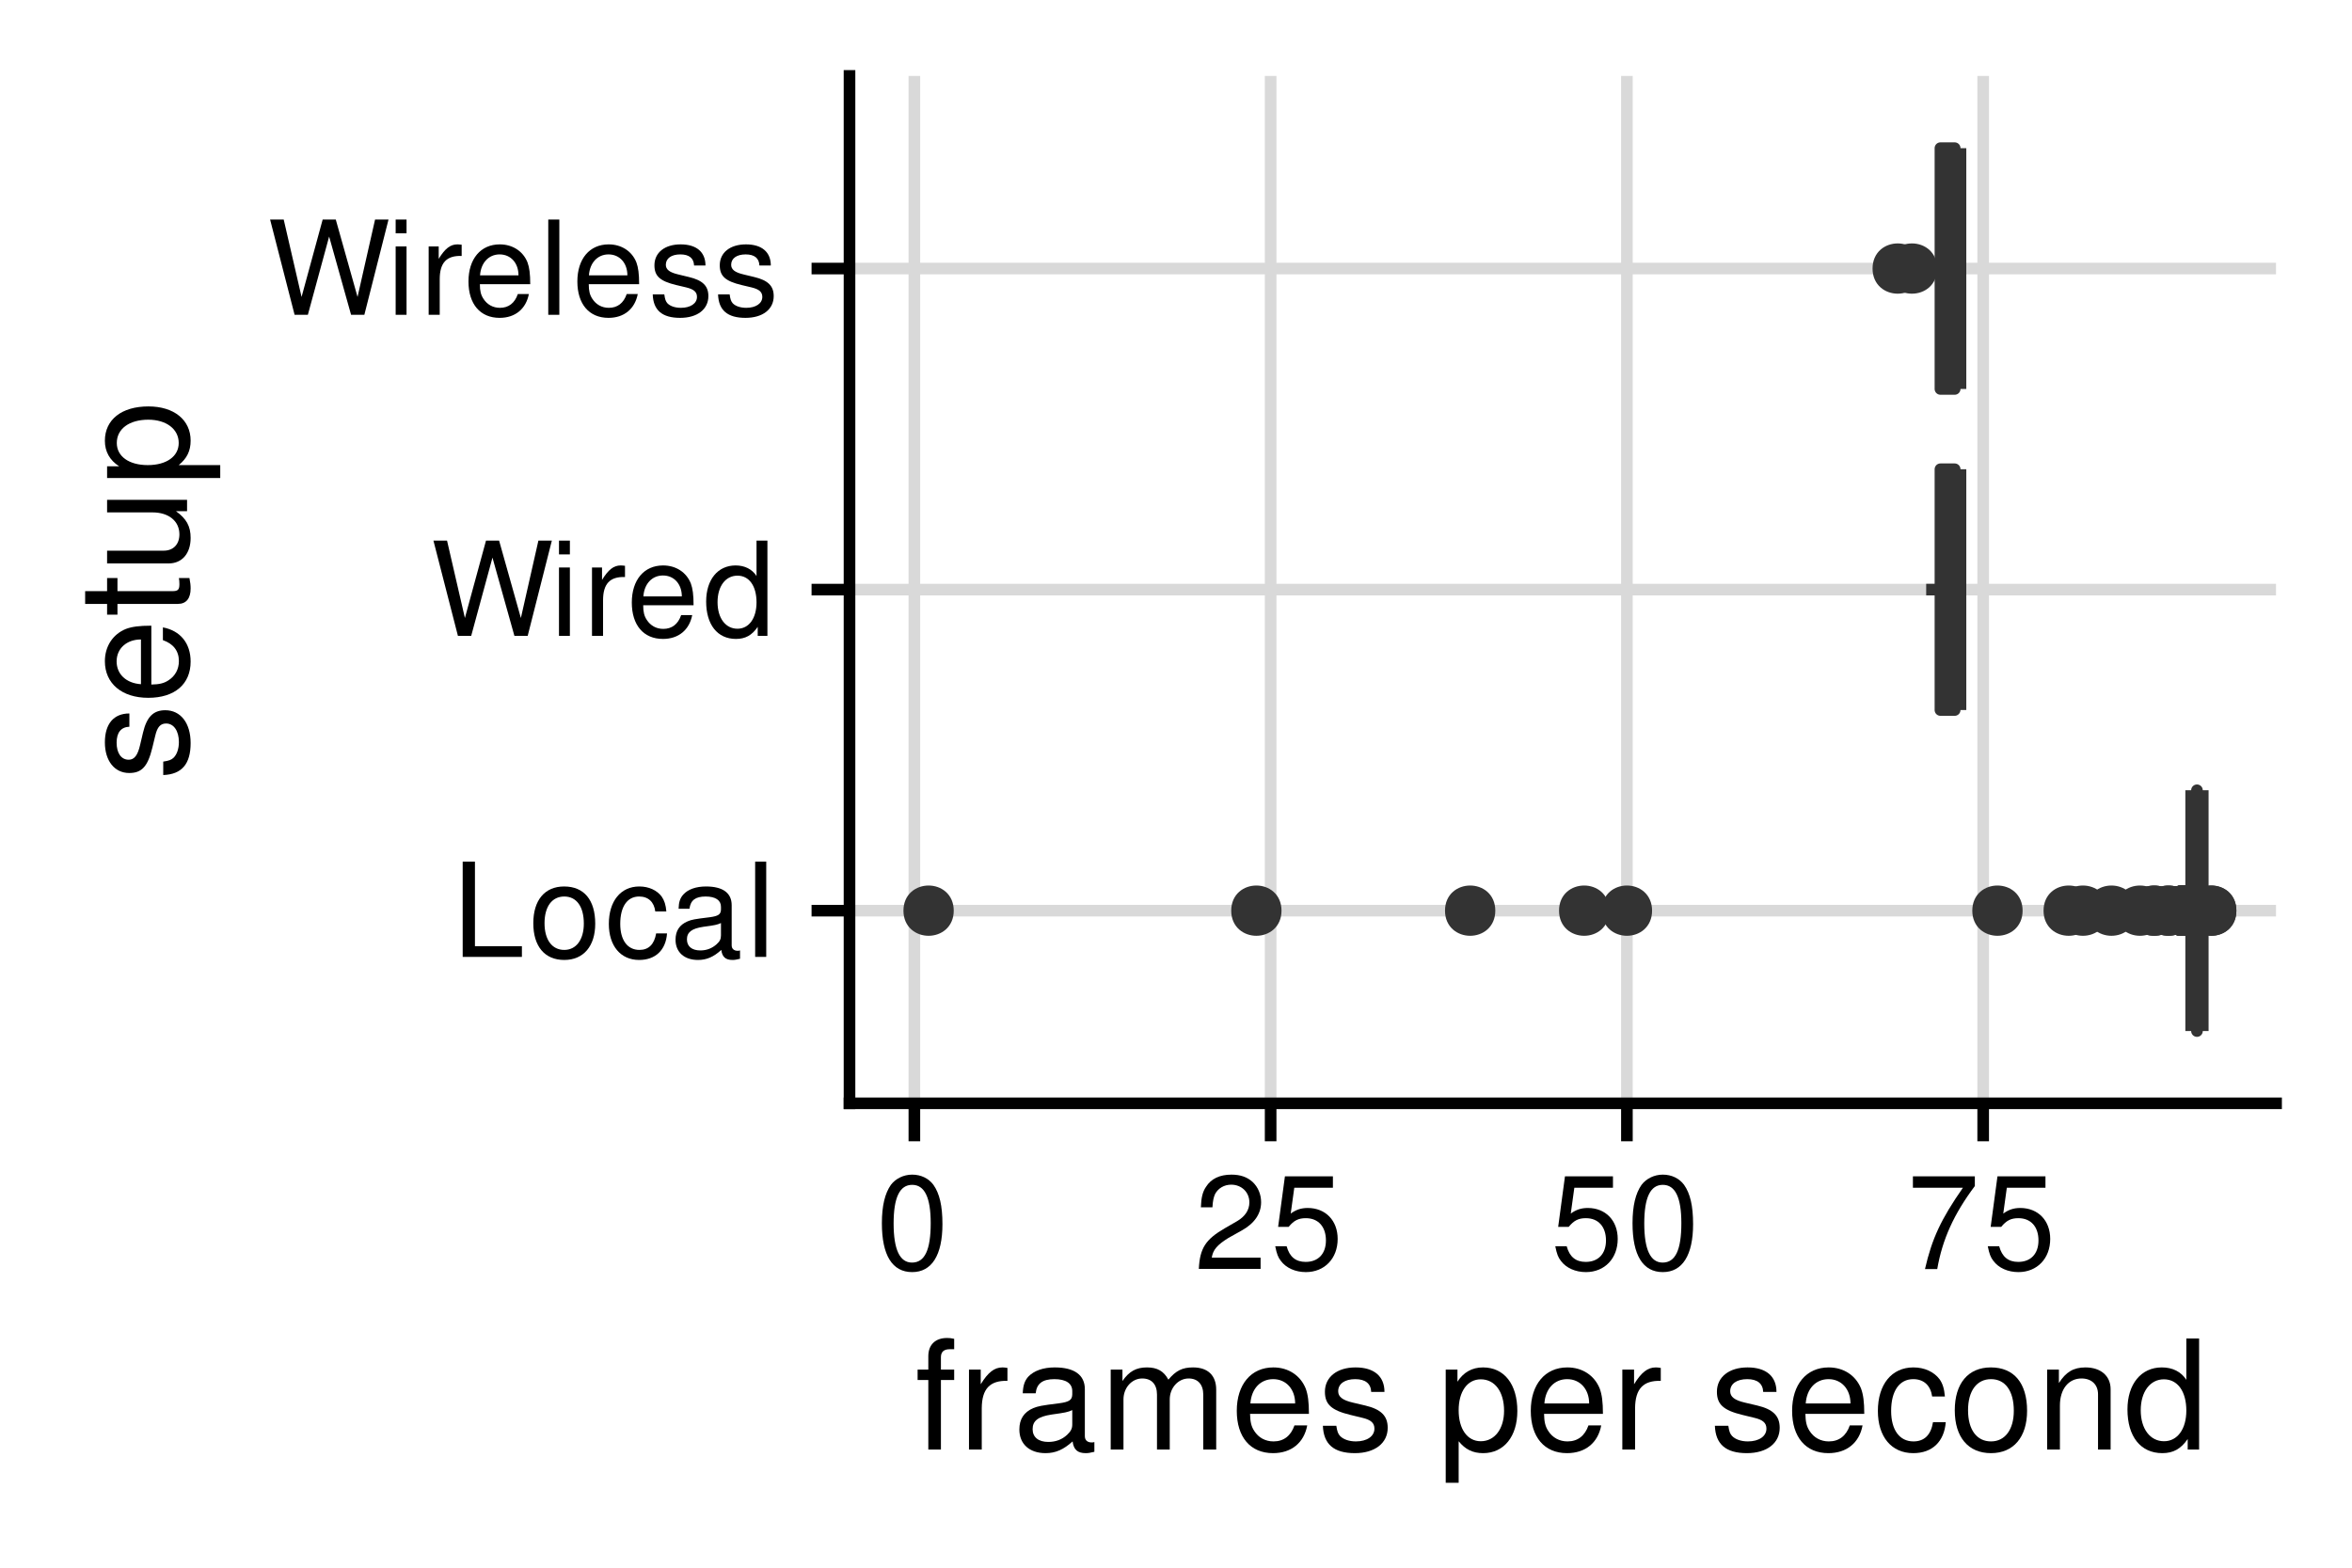
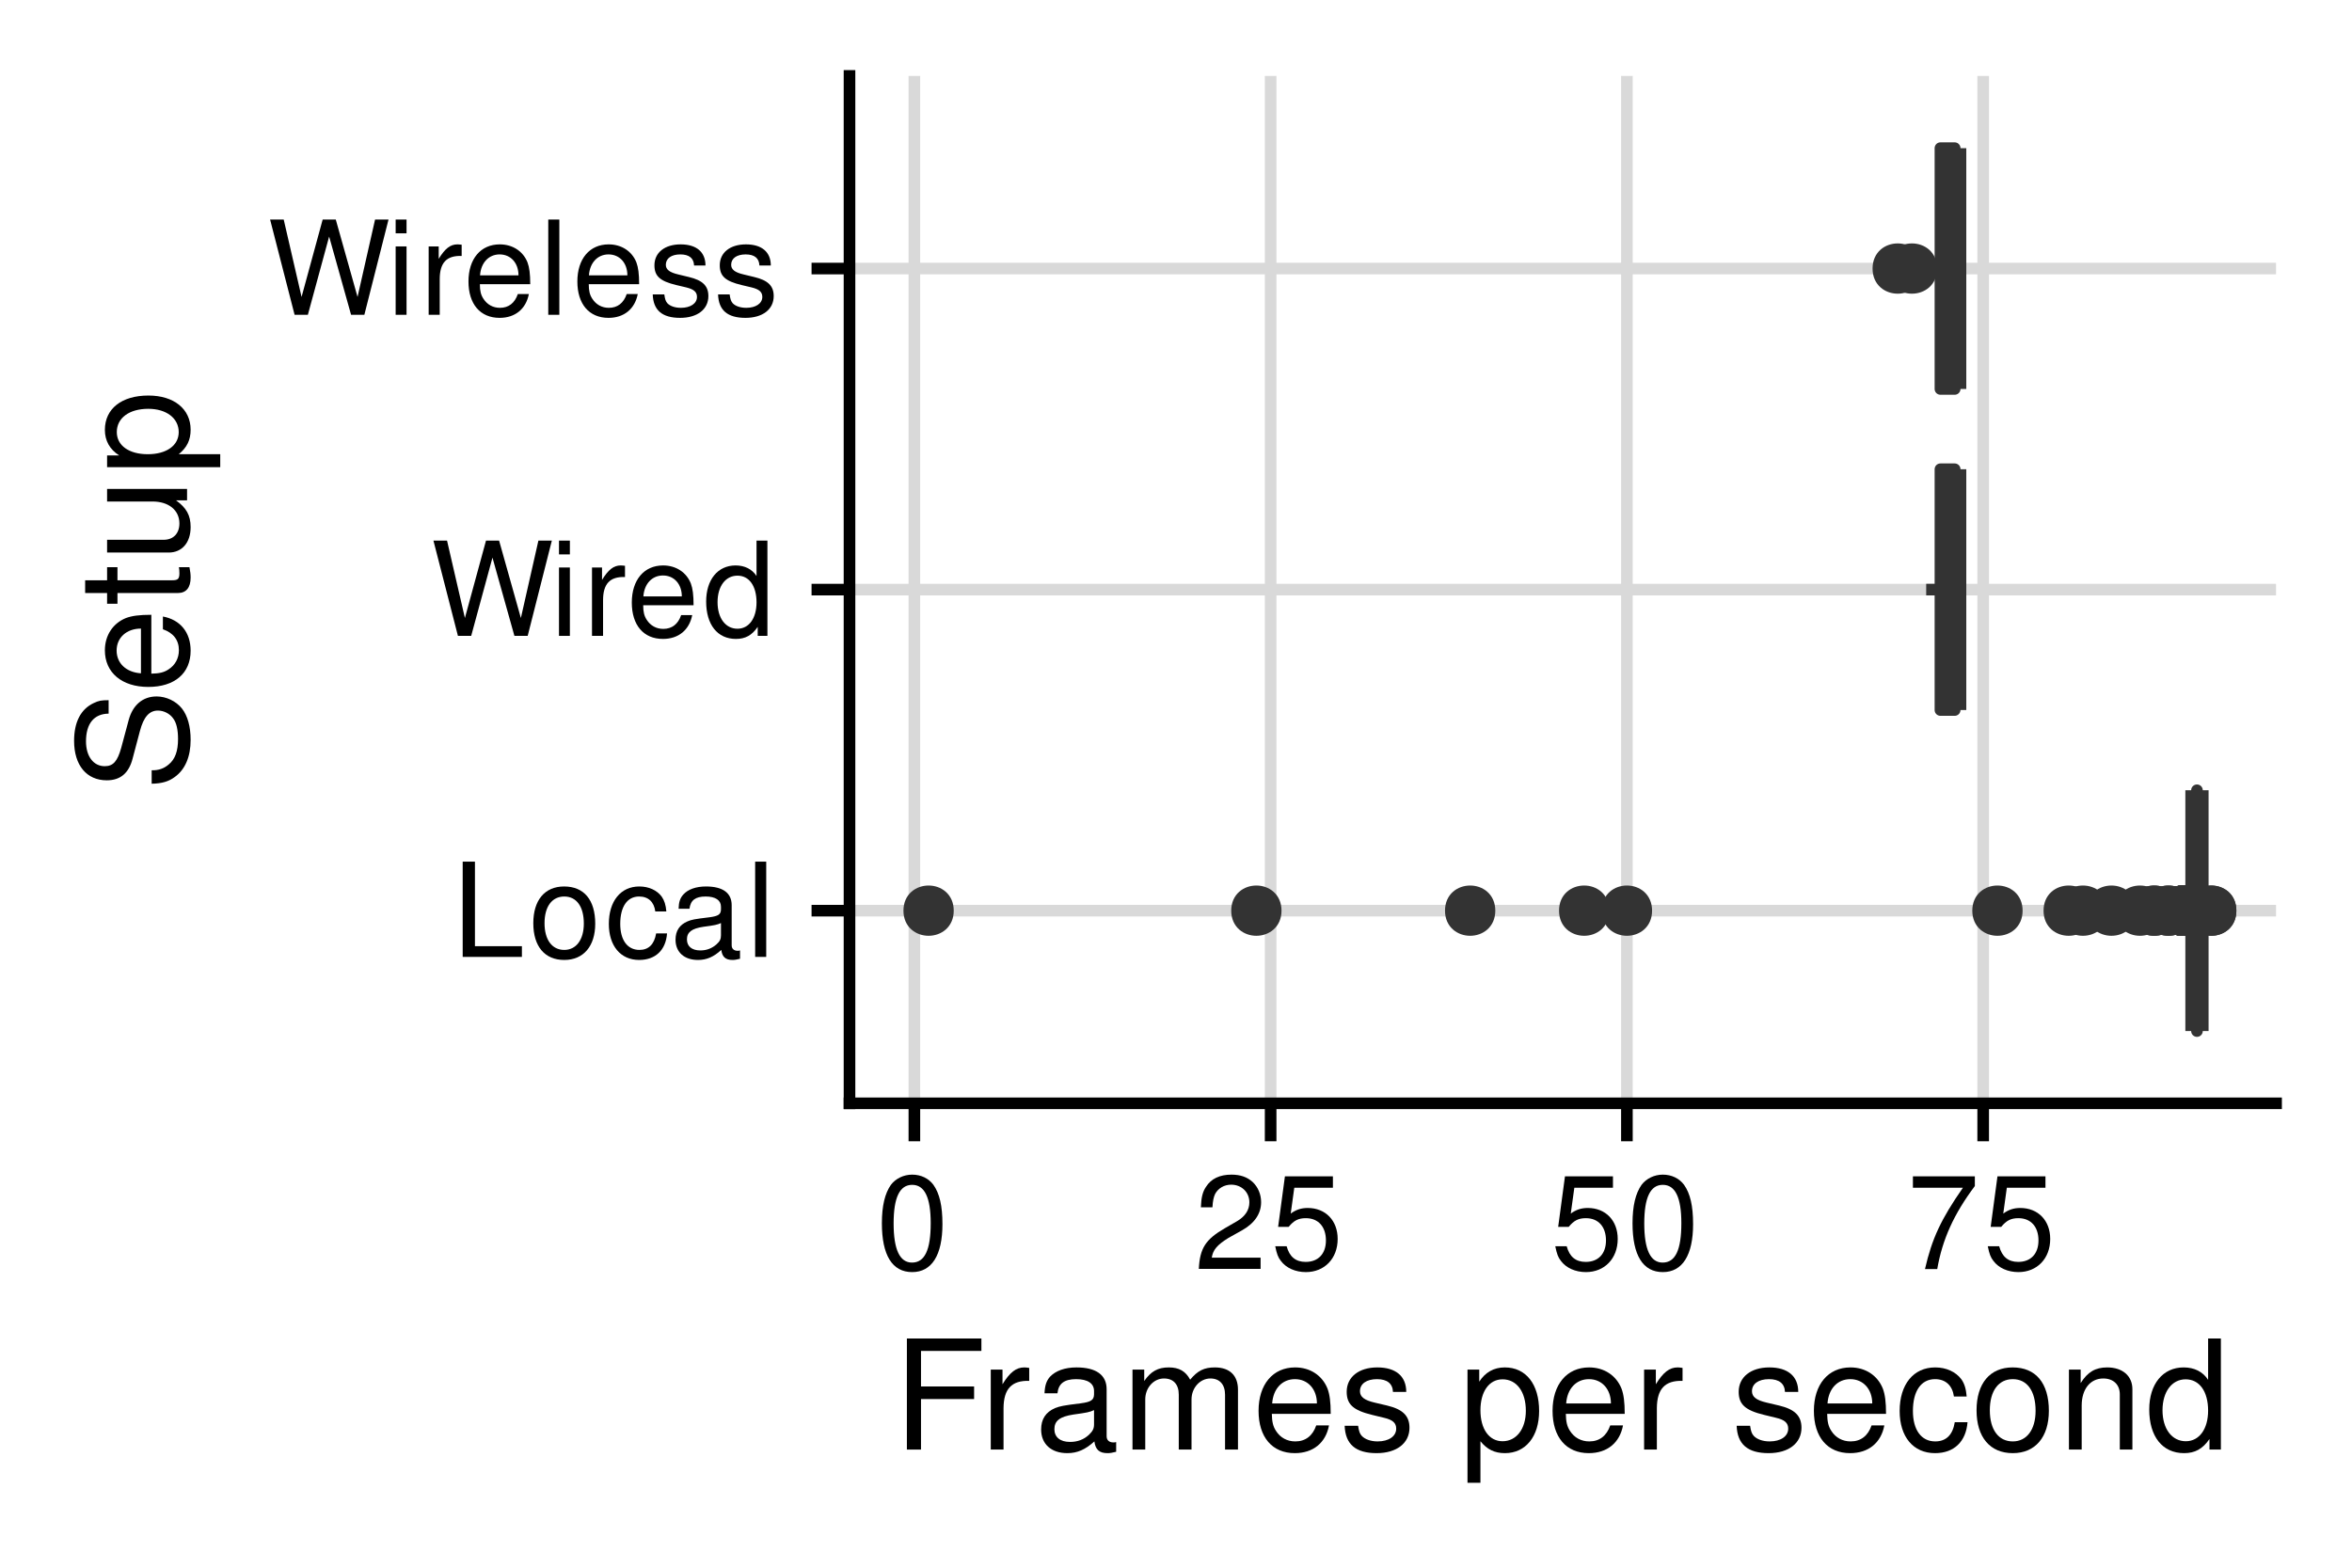
<svg xmlns="http://www.w3.org/2000/svg" xmlns:xlink="http://www.w3.org/1999/xlink" width="216pt" height="144pt" viewBox="0 0 216 144" version="1.1">
  <defs>
    <g>
      <symbol overflow="visible" id="glyph0-0">
        <path style="stroke:none;" d="" />
      </symbol>
      <symbol overflow="visible" id="glyph0-1">
        <path style="stroke:none;" d="M 2.078 -8.75 L 0.953 -8.75 L 0.953 0 L 6.391 0 L 6.391 -0.984 L 2.078 -0.984 Z M 2.078 -8.75 " />
      </symbol>
      <symbol overflow="visible" id="glyph0-2">
        <path style="stroke:none;" d="M 3.266 -6.469 C 1.484 -6.469 0.438 -5.203 0.438 -3.094 C 0.438 -0.969 1.484 0.281 3.281 0.281 C 5.047 0.281 6.125 -0.984 6.125 -3.047 C 6.125 -5.234 5.094 -6.469 3.266 -6.469 Z M 3.281 -5.547 C 4.406 -5.547 5.078 -4.625 5.078 -3.062 C 5.078 -1.578 4.375 -0.641 3.281 -0.641 C 2.156 -0.641 1.469 -1.578 1.469 -3.094 C 1.469 -4.625 2.156 -5.547 3.281 -5.547 Z M 3.281 -5.547 " />
      </symbol>
      <symbol overflow="visible" id="glyph0-3">
        <path style="stroke:none;" d="M 5.656 -4.172 C 5.609 -4.781 5.469 -5.188 5.234 -5.531 C 4.797 -6.125 4.047 -6.469 3.172 -6.469 C 1.469 -6.469 0.375 -5.125 0.375 -3.031 C 0.375 -1.016 1.453 0.281 3.156 0.281 C 4.656 0.281 5.609 -0.625 5.719 -2.156 L 4.719 -2.156 C 4.547 -1.156 4.031 -0.641 3.188 -0.641 C 2.078 -0.641 1.422 -1.547 1.422 -3.031 C 1.422 -4.609 2.062 -5.547 3.156 -5.547 C 4 -5.547 4.531 -5.047 4.641 -4.172 Z M 5.656 -4.172 " />
      </symbol>
      <symbol overflow="visible" id="glyph0-4">
        <path style="stroke:none;" d="M 6.422 -0.594 C 6.312 -0.562 6.266 -0.562 6.203 -0.562 C 5.859 -0.562 5.656 -0.75 5.656 -1.062 L 5.656 -4.75 C 5.656 -5.875 4.844 -6.469 3.297 -6.469 C 2.375 -6.469 1.641 -6.203 1.219 -5.734 C 0.922 -5.406 0.797 -5.047 0.781 -4.422 L 1.781 -4.422 C 1.875 -5.203 2.328 -5.547 3.266 -5.547 C 4.172 -5.547 4.672 -5.203 4.672 -4.609 L 4.672 -4.344 C 4.656 -3.906 4.438 -3.75 3.625 -3.641 C 2.203 -3.469 1.984 -3.422 1.609 -3.266 C 0.875 -2.953 0.5 -2.406 0.5 -1.578 C 0.5 -0.438 1.297 0.281 2.562 0.281 C 3.359 0.281 4 0 4.703 -0.641 C 4.781 0 5.094 0.281 5.734 0.281 C 5.953 0.281 6.078 0.25 6.422 0.172 Z M 4.672 -1.984 C 4.672 -1.641 4.578 -1.438 4.266 -1.156 C 3.859 -0.797 3.375 -0.594 2.781 -0.594 C 2 -0.594 1.547 -0.969 1.547 -1.609 C 1.547 -2.266 1.984 -2.609 3.062 -2.766 C 4.125 -2.906 4.328 -2.953 4.672 -3.109 Z M 4.672 -1.984 " />
      </symbol>
      <symbol overflow="visible" id="glyph0-5">
        <path style="stroke:none;" d="M 1.828 -8.75 L 0.812 -8.75 L 0.812 0 L 1.828 0 Z M 1.828 -8.75 " />
      </symbol>
      <symbol overflow="visible" id="glyph0-6">
        <path style="stroke:none;" d="M 8.922 0 L 11.141 -8.75 L 9.906 -8.75 L 8.297 -1.641 L 6.297 -8.75 L 5.094 -8.75 L 3.156 -1.641 L 1.516 -8.75 L 0.266 -8.75 L 2.516 0 L 3.734 0 L 5.688 -7.188 L 7.703 0 Z M 8.922 0 " />
      </symbol>
      <symbol overflow="visible" id="glyph0-7">
        <path style="stroke:none;" d="M 1.797 -6.281 L 0.797 -6.281 L 0.797 0 L 1.797 0 Z M 1.797 -8.75 L 0.797 -8.75 L 0.797 -7.484 L 1.797 -7.484 Z M 1.797 -8.75 " />
      </symbol>
      <symbol overflow="visible" id="glyph0-8">
        <path style="stroke:none;" d="M 0.828 -6.281 L 0.828 0 L 1.844 0 L 1.844 -3.266 C 1.844 -4.781 2.469 -5.453 3.859 -5.406 L 3.859 -6.438 C 3.688 -6.453 3.594 -6.469 3.469 -6.469 C 2.812 -6.469 2.328 -6.078 1.75 -5.141 L 1.75 -6.281 Z M 0.828 -6.281 " />
      </symbol>
      <symbol overflow="visible" id="glyph0-9">
        <path style="stroke:none;" d="M 6.156 -2.812 C 6.156 -3.766 6.078 -4.344 5.906 -4.812 C 5.5 -5.844 4.531 -6.469 3.359 -6.469 C 1.609 -6.469 0.484 -5.141 0.484 -3.062 C 0.484 -0.984 1.562 0.281 3.344 0.281 C 4.781 0.281 5.766 -0.547 6.031 -1.906 L 5.016 -1.906 C 4.734 -1.078 4.172 -0.641 3.375 -0.641 C 2.734 -0.641 2.203 -0.938 1.859 -1.469 C 1.625 -1.828 1.531 -2.188 1.531 -2.812 Z M 1.547 -3.625 C 1.625 -4.781 2.344 -5.547 3.344 -5.547 C 4.375 -5.547 5.078 -4.75 5.078 -3.625 Z M 1.547 -3.625 " />
      </symbol>
      <symbol overflow="visible" id="glyph0-10">
        <path style="stroke:none;" d="M 5.938 -8.75 L 4.938 -8.75 L 4.938 -5.5 C 4.531 -6.125 3.859 -6.469 3.016 -6.469 C 1.375 -6.469 0.312 -5.156 0.312 -3.156 C 0.312 -1.031 1.344 0.281 3.047 0.281 C 3.906 0.281 4.516 -0.047 5.047 -0.828 L 5.047 0 L 5.938 0 Z M 3.188 -5.531 C 4.266 -5.531 4.938 -4.578 4.938 -3.078 C 4.938 -1.625 4.25 -0.656 3.188 -0.656 C 2.094 -0.656 1.359 -1.625 1.359 -3.094 C 1.359 -4.562 2.094 -5.531 3.188 -5.531 Z M 3.188 -5.531 " />
      </symbol>
      <symbol overflow="visible" id="glyph0-11">
        <path style="stroke:none;" d="M 5.25 -4.531 C 5.25 -5.766 4.422 -6.469 2.969 -6.469 C 1.516 -6.469 0.562 -5.719 0.562 -4.547 C 0.562 -3.562 1.062 -3.094 2.562 -2.734 L 3.484 -2.516 C 4.188 -2.344 4.469 -2.094 4.469 -1.641 C 4.469 -1.047 3.875 -0.641 3 -0.641 C 2.453 -0.641 2 -0.797 1.75 -1.062 C 1.594 -1.25 1.531 -1.422 1.469 -1.875 L 0.406 -1.875 C 0.453 -0.422 1.266 0.281 2.922 0.281 C 4.5 0.281 5.516 -0.5 5.516 -1.719 C 5.516 -2.656 4.984 -3.172 3.734 -3.469 L 2.766 -3.703 C 1.953 -3.891 1.609 -4.156 1.609 -4.594 C 1.609 -5.188 2.125 -5.547 2.938 -5.547 C 3.75 -5.547 4.172 -5.203 4.203 -4.531 Z M 5.25 -4.531 " />
      </symbol>
      <symbol overflow="visible" id="glyph0-12">
        <path style="stroke:none;" d="M 3.297 -8.672 C 2.516 -8.672 1.781 -8.312 1.344 -7.734 C 0.797 -6.953 0.516 -5.812 0.516 -4.203 C 0.516 -1.266 1.469 0.281 3.297 0.281 C 5.094 0.281 6.078 -1.266 6.078 -4.125 C 6.078 -5.812 5.812 -6.938 5.25 -7.734 C 4.812 -8.328 4.109 -8.672 3.297 -8.672 Z M 3.297 -7.734 C 4.438 -7.734 5 -6.578 5 -4.219 C 5 -1.75 4.453 -0.594 3.281 -0.594 C 2.156 -0.594 1.594 -1.797 1.594 -4.188 C 1.594 -6.578 2.156 -7.734 3.297 -7.734 Z M 3.297 -7.734 " />
      </symbol>
      <symbol overflow="visible" id="glyph0-13">
        <path style="stroke:none;" d="M 6.078 -1.047 L 1.594 -1.047 C 1.703 -1.766 2.094 -2.219 3.125 -2.859 L 4.328 -3.531 C 5.516 -4.188 6.125 -5.078 6.125 -6.141 C 6.125 -6.859 5.844 -7.531 5.344 -8 C 4.844 -8.453 4.219 -8.672 3.406 -8.672 C 2.328 -8.672 1.531 -8.297 1.062 -7.547 C 0.75 -7.094 0.625 -6.547 0.594 -5.672 L 1.656 -5.672 C 1.688 -6.266 1.766 -6.609 1.906 -6.906 C 2.188 -7.422 2.734 -7.75 3.375 -7.75 C 4.328 -7.75 5.047 -7.062 5.047 -6.125 C 5.047 -5.422 4.656 -4.828 3.906 -4.391 L 2.797 -3.75 C 1.016 -2.719 0.5 -1.906 0.406 -0.016 L 6.078 -0.016 Z M 6.078 -1.047 " />
      </symbol>
      <symbol overflow="visible" id="glyph0-14">
        <path style="stroke:none;" d="M 5.719 -8.516 L 1.312 -8.516 L 0.688 -3.875 L 1.656 -3.875 C 2.141 -4.469 2.562 -4.672 3.234 -4.672 C 4.375 -4.672 5.078 -3.891 5.078 -2.625 C 5.078 -1.406 4.375 -0.656 3.219 -0.656 C 2.297 -0.656 1.734 -1.125 1.469 -2.094 L 0.422 -2.094 C 0.562 -1.391 0.688 -1.062 0.938 -0.75 C 1.422 -0.094 2.281 0.281 3.234 0.281 C 4.953 0.281 6.156 -0.969 6.156 -2.766 C 6.156 -4.453 5.047 -5.609 3.406 -5.609 C 2.812 -5.609 2.328 -5.453 1.844 -5.094 L 2.172 -7.469 L 5.719 -7.469 Z M 5.719 -8.516 " />
      </symbol>
      <symbol overflow="visible" id="glyph0-15">
        <path style="stroke:none;" d="M 6.234 -8.516 L 0.547 -8.516 L 0.547 -7.469 L 5.141 -7.469 C 3.125 -4.578 2.297 -2.797 1.656 0 L 2.781 0 C 3.25 -2.719 4.312 -5.062 6.234 -7.625 Z M 6.234 -8.516 " />
      </symbol>
      <symbol overflow="visible" id="glyph1-0">
        <path style="stroke:none;" d="" />
      </symbol>
      <symbol overflow="visible" id="glyph1-1">
-         <path style="stroke:none;" d="M 3.609 -7.344 L 2.391 -7.344 L 2.391 -8.484 C 2.391 -8.969 2.656 -9.219 3.203 -9.219 C 3.297 -9.219 3.344 -9.219 3.609 -9.219 L 3.609 -10.172 C 3.344 -10.234 3.188 -10.25 2.953 -10.25 C 1.875 -10.25 1.234 -9.625 1.234 -8.578 L 1.234 -7.344 L 0.25 -7.344 L 0.25 -6.391 L 1.234 -6.391 L 1.234 0 L 2.391 0 L 2.391 -6.391 L 3.609 -6.391 Z M 3.609 -7.344 " />
+         <path style="stroke:none;" d="M 2.562 -4.641 L 7.438 -4.641 L 7.438 -5.797 L 2.562 -5.797 L 2.562 -9.062 L 8.109 -9.062 L 8.109 -10.203 L 1.266 -10.203 L 1.266 0 L 2.562 0 Z M 2.562 -4.641 " />
      </symbol>
      <symbol overflow="visible" id="glyph1-2">
        <path style="stroke:none;" d="M 0.969 -7.344 L 0.969 0 L 2.141 0 L 2.141 -3.812 C 2.156 -5.578 2.891 -6.359 4.5 -6.312 L 4.5 -7.5 C 4.297 -7.531 4.188 -7.547 4.047 -7.547 C 3.297 -7.547 2.719 -7.094 2.047 -6 L 2.047 -7.344 Z M 0.969 -7.344 " />
      </symbol>
      <symbol overflow="visible" id="glyph1-3">
        <path style="stroke:none;" d="M 7.484 -0.688 C 7.359 -0.656 7.312 -0.656 7.234 -0.656 C 6.828 -0.656 6.609 -0.875 6.609 -1.234 L 6.609 -5.547 C 6.609 -6.844 5.656 -7.547 3.844 -7.547 C 2.766 -7.547 1.922 -7.234 1.406 -6.688 C 1.078 -6.312 0.938 -5.891 0.906 -5.172 L 2.094 -5.172 C 2.188 -6.062 2.719 -6.469 3.812 -6.469 C 4.875 -6.469 5.453 -6.078 5.453 -5.375 L 5.453 -5.062 C 5.438 -4.562 5.188 -4.375 4.234 -4.25 C 2.578 -4.047 2.328 -3.984 1.875 -3.812 C 1.016 -3.438 0.594 -2.797 0.594 -1.844 C 0.594 -0.516 1.516 0.328 3 0.328 C 3.922 0.328 4.656 0 5.484 -0.75 C 5.578 0 5.938 0.328 6.688 0.328 C 6.938 0.328 7.094 0.297 7.484 0.203 Z M 5.453 -2.312 C 5.453 -1.922 5.328 -1.688 4.984 -1.359 C 4.516 -0.922 3.938 -0.703 3.25 -0.703 C 2.344 -0.703 1.812 -1.141 1.812 -1.875 C 1.812 -2.641 2.312 -3.031 3.562 -3.219 C 4.812 -3.391 5.047 -3.438 5.453 -3.625 Z M 5.453 -2.312 " />
      </symbol>
      <symbol overflow="visible" id="glyph1-4">
        <path style="stroke:none;" d="M 0.984 -7.344 L 0.984 0 L 2.156 0 L 2.156 -4.609 C 2.156 -5.672 2.922 -6.531 3.875 -6.531 C 4.75 -6.531 5.234 -5.984 5.234 -5.047 L 5.234 0 L 6.406 0 L 6.406 -4.609 C 6.406 -5.672 7.188 -6.531 8.141 -6.531 C 8.984 -6.531 9.484 -5.984 9.484 -5.047 L 9.484 0 L 10.672 0 L 10.672 -5.5 C 10.672 -6.812 9.906 -7.547 8.547 -7.547 C 7.562 -7.547 6.969 -7.25 6.281 -6.422 C 5.859 -7.203 5.266 -7.547 4.312 -7.547 C 3.328 -7.547 2.672 -7.188 2.062 -6.297 L 2.062 -7.344 Z M 0.984 -7.344 " />
      </symbol>
      <symbol overflow="visible" id="glyph1-5">
        <path style="stroke:none;" d="M 7.188 -3.281 C 7.188 -4.391 7.094 -5.062 6.891 -5.609 C 6.406 -6.812 5.297 -7.547 3.922 -7.547 C 1.875 -7.547 0.562 -5.984 0.562 -3.562 C 0.562 -1.141 1.812 0.328 3.891 0.328 C 5.578 0.328 6.734 -0.625 7.031 -2.219 L 5.859 -2.219 C 5.531 -1.266 4.875 -0.75 3.938 -0.75 C 3.188 -0.75 2.562 -1.094 2.172 -1.703 C 1.891 -2.125 1.797 -2.547 1.781 -3.281 Z M 1.812 -4.234 C 1.906 -5.594 2.734 -6.469 3.906 -6.469 C 5.094 -6.469 5.922 -5.547 5.922 -4.234 Z M 1.812 -4.234 " />
      </symbol>
      <symbol overflow="visible" id="glyph1-6">
        <path style="stroke:none;" d="M 6.125 -5.297 C 6.125 -6.734 5.172 -7.547 3.469 -7.547 C 1.766 -7.547 0.656 -6.656 0.656 -5.312 C 0.656 -4.156 1.25 -3.609 2.984 -3.188 L 4.078 -2.922 C 4.891 -2.734 5.203 -2.438 5.203 -1.922 C 5.203 -1.219 4.516 -0.75 3.5 -0.75 C 2.875 -0.75 2.344 -0.938 2.047 -1.25 C 1.859 -1.453 1.781 -1.672 1.703 -2.188 L 0.469 -2.188 C 0.531 -0.484 1.484 0.328 3.406 0.328 C 5.25 0.328 6.422 -0.594 6.422 -2 C 6.422 -3.094 5.812 -3.703 4.359 -4.047 L 3.234 -4.312 C 2.281 -4.531 1.875 -4.844 1.875 -5.359 C 1.875 -6.047 2.484 -6.469 3.438 -6.469 C 4.375 -6.469 4.875 -6.062 4.906 -5.297 Z M 6.125 -5.297 " />
      </symbol>
      <symbol overflow="visible" id="glyph1-7">
        <path style="stroke:none;" d="" />
      </symbol>
      <symbol overflow="visible" id="glyph1-8">
        <path style="stroke:none;" d="M 0.75 3.047 L 1.938 3.047 L 1.938 -0.766 C 2.547 -0.016 3.234 0.328 4.188 0.328 C 6.094 0.328 7.328 -1.203 7.328 -3.547 C 7.328 -6 6.125 -7.547 4.172 -7.547 C 3.172 -7.547 2.375 -7.094 1.828 -6.234 L 1.828 -7.344 L 0.75 -7.344 Z M 3.969 -6.453 C 5.266 -6.453 6.109 -5.312 6.109 -3.562 C 6.109 -1.906 5.25 -0.766 3.969 -0.766 C 2.734 -0.766 1.938 -1.891 1.938 -3.609 C 1.938 -5.328 2.734 -6.453 3.969 -6.453 Z M 3.969 -6.453 " />
      </symbol>
      <symbol overflow="visible" id="glyph1-9">
        <path style="stroke:none;" d="M 6.594 -4.875 C 6.531 -5.594 6.391 -6.047 6.109 -6.453 C 5.594 -7.141 4.719 -7.547 3.703 -7.547 C 1.703 -7.547 0.438 -5.984 0.438 -3.547 C 0.438 -1.172 1.688 0.328 3.688 0.328 C 5.438 0.328 6.531 -0.734 6.672 -2.516 L 5.5 -2.516 C 5.312 -1.344 4.703 -0.75 3.703 -0.75 C 2.422 -0.75 1.656 -1.812 1.656 -3.547 C 1.656 -5.375 2.406 -6.469 3.688 -6.469 C 4.656 -6.469 5.281 -5.891 5.422 -4.875 Z M 6.594 -4.875 " />
      </symbol>
      <symbol overflow="visible" id="glyph1-10">
        <path style="stroke:none;" d="M 3.812 -7.547 C 1.734 -7.547 0.5 -6.078 0.5 -3.609 C 0.5 -1.141 1.734 0.328 3.828 0.328 C 5.891 0.328 7.141 -1.141 7.141 -3.562 C 7.141 -6.109 5.938 -7.547 3.812 -7.547 Z M 3.828 -6.469 C 5.141 -6.469 5.922 -5.391 5.922 -3.562 C 5.922 -1.828 5.109 -0.75 3.828 -0.75 C 2.516 -0.75 1.719 -1.828 1.719 -3.609 C 1.719 -5.391 2.516 -6.469 3.828 -6.469 Z M 3.828 -6.469 " />
      </symbol>
      <symbol overflow="visible" id="glyph1-11">
        <path style="stroke:none;" d="M 0.984 -7.344 L 0.984 0 L 2.156 0 L 2.156 -4.047 C 2.156 -5.547 2.938 -6.531 4.141 -6.531 C 5.062 -6.531 5.656 -5.969 5.656 -5.078 L 5.656 0 L 6.812 0 L 6.812 -5.547 C 6.812 -6.766 5.906 -7.547 4.5 -7.547 C 3.406 -7.547 2.703 -7.125 2.062 -6.109 L 2.062 -7.344 Z M 0.984 -7.344 " />
      </symbol>
      <symbol overflow="visible" id="glyph1-12">
        <path style="stroke:none;" d="M 6.938 -10.203 L 5.766 -10.203 L 5.766 -6.406 C 5.281 -7.156 4.5 -7.547 3.516 -7.547 C 1.609 -7.547 0.359 -6.016 0.359 -3.688 C 0.359 -1.203 1.562 0.328 3.562 0.328 C 4.562 0.328 5.266 -0.062 5.891 -0.969 L 5.891 0 L 6.938 0 Z M 3.703 -6.453 C 4.969 -6.453 5.766 -5.344 5.766 -3.578 C 5.766 -1.891 4.953 -0.766 3.719 -0.766 C 2.438 -0.766 1.578 -1.906 1.578 -3.609 C 1.578 -5.312 2.438 -6.453 3.703 -6.453 Z M 3.703 -6.453 " />
      </symbol>
      <symbol overflow="visible" id="glyph2-0">
        <path style="stroke:none;" d="" />
      </symbol>
      <symbol overflow="visible" id="glyph2-1">
-         <path style="stroke:none;" d="M -5.297 -6.125 C -6.734 -6.125 -7.547 -5.172 -7.547 -3.469 C -7.547 -1.766 -6.656 -0.656 -5.312 -0.656 C -4.156 -0.656 -3.609 -1.25 -3.188 -2.984 L -2.922 -4.078 C -2.734 -4.891 -2.438 -5.203 -1.922 -5.203 C -1.219 -5.203 -0.75 -4.516 -0.75 -3.5 C -0.75 -2.875 -0.938 -2.344 -1.25 -2.047 C -1.453 -1.859 -1.672 -1.781 -2.188 -1.703 L -2.188 -0.469 C -0.484 -0.531 0.328 -1.484 0.328 -3.406 C 0.328 -5.25 -0.594 -6.422 -2 -6.422 C -3.094 -6.422 -3.703 -5.812 -4.047 -4.359 L -4.312 -3.234 C -4.531 -2.281 -4.844 -1.875 -5.359 -1.875 C -6.047 -1.875 -6.469 -2.484 -6.469 -3.438 C -6.469 -4.375 -6.062 -4.875 -5.297 -4.906 Z M -5.297 -6.125 " />
+         <path style="stroke:none;" d="M -7.203 -8.344 C -7.906 -8.344 -8.109 -8.297 -8.578 -8.078 C -9.766 -7.516 -10.375 -6.328 -10.375 -4.609 C -10.375 -2.359 -9.219 -0.984 -7.375 -0.984 C -6.125 -0.984 -5.344 -1.641 -5 -2.984 L -4.328 -5.516 C -3.984 -6.812 -3.469 -7.391 -2.672 -7.391 C -2.125 -7.391 -1.562 -7.094 -1.266 -6.656 C -0.969 -6.266 -0.828 -5.609 -0.828 -4.781 C -0.828 -3.672 -1.094 -2.922 -1.688 -2.438 C -2.125 -2.062 -2.625 -1.891 -3.25 -1.906 L -3.25 -0.672 C -2.312 -0.688 -1.688 -0.875 -1.141 -1.281 C -0.172 -1.969 0.328 -3.156 0.328 -4.703 C 0.328 -5.922 0.047 -6.922 -0.469 -7.578 C -1.016 -8.266 -1.922 -8.688 -2.797 -8.688 C -4.062 -8.688 -4.984 -7.906 -5.359 -6.531 L -6.047 -3.969 C -6.391 -2.734 -6.781 -2.281 -7.562 -2.281 C -8.594 -2.281 -9.281 -3.188 -9.281 -4.562 C -9.281 -6.188 -8.547 -7.094 -7.203 -7.109 Z M -7.203 -8.344 " />
      </symbol>
      <symbol overflow="visible" id="glyph2-2">
        <path style="stroke:none;" d="M -3.281 -7.188 C -4.391 -7.188 -5.062 -7.094 -5.609 -6.891 C -6.812 -6.406 -7.547 -5.297 -7.547 -3.922 C -7.547 -1.875 -5.984 -0.562 -3.562 -0.562 C -1.141 -0.562 0.328 -1.812 0.328 -3.891 C 0.328 -5.578 -0.625 -6.734 -2.219 -7.031 L -2.219 -5.859 C -1.266 -5.531 -0.75 -4.875 -0.75 -3.938 C -0.75 -3.188 -1.094 -2.562 -1.703 -2.172 C -2.125 -1.891 -2.547 -1.797 -3.281 -1.781 Z M -4.234 -1.812 C -5.594 -1.906 -6.469 -2.734 -6.469 -3.906 C -6.469 -5.094 -5.547 -5.922 -4.234 -5.922 Z M -4.234 -1.812 " />
      </symbol>
      <symbol overflow="visible" id="glyph2-3">
        <path style="stroke:none;" d="M -7.344 -3.562 L -7.344 -2.359 L -9.359 -2.359 L -9.359 -1.188 L -7.344 -1.188 L -7.344 -0.203 L -6.391 -0.203 L -6.391 -1.188 L -0.844 -1.188 C -0.078 -1.188 0.328 -1.688 0.328 -2.609 C 0.328 -2.906 0.297 -3.156 0.219 -3.562 L -0.75 -3.562 C -0.719 -3.391 -0.703 -3.234 -0.703 -3 C -0.703 -2.484 -0.844 -2.359 -1.359 -2.359 L -6.391 -2.359 L -6.391 -3.562 Z M -7.344 -3.562 " />
      </symbol>
      <symbol overflow="visible" id="glyph2-4">
        <path style="stroke:none;" d="M 0 -6.75 L -7.344 -6.75 L -7.344 -5.594 L -3.172 -5.594 C -1.688 -5.594 -0.703 -4.797 -0.703 -3.578 C -0.703 -2.656 -1.266 -2.078 -2.141 -2.078 L -7.344 -2.078 L -7.344 -0.906 L -1.688 -0.906 C -0.469 -0.906 0.328 -1.812 0.328 -3.25 C 0.328 -4.328 -0.062 -5.016 -1.016 -5.703 L 0 -5.703 Z M 0 -6.75 " />
      </symbol>
      <symbol overflow="visible" id="glyph2-5">
        <path style="stroke:none;" d="M 3.047 -0.75 L 3.047 -1.938 L -0.766 -1.938 C -0.016 -2.547 0.328 -3.234 0.328 -4.188 C 0.328 -6.094 -1.203 -7.328 -3.547 -7.328 C -6 -7.328 -7.547 -6.125 -7.547 -4.172 C -7.547 -3.172 -7.094 -2.375 -6.234 -1.828 L -7.344 -1.828 L -7.344 -0.75 Z M -6.453 -3.969 C -6.453 -5.266 -5.312 -6.109 -3.562 -6.109 C -1.906 -6.109 -0.766 -5.25 -0.766 -3.969 C -0.766 -2.734 -1.891 -1.938 -3.609 -1.938 C -5.328 -1.938 -6.453 -2.734 -6.453 -3.969 Z M -6.453 -3.969 " />
      </symbol>
    </g>
    <clipPath id="clip1">
      <path d="M 78.016 83 L 209.023 83 L 209.023 85 L 78.016 85 Z M 78.016 83 " />
    </clipPath>
    <clipPath id="clip2">
      <path d="M 78.016 53 L 209.023 53 L 209.023 55 L 78.016 55 Z M 78.016 53 " />
    </clipPath>
    <clipPath id="clip3">
      <path d="M 78.016 24 L 209.023 24 L 209.023 26 L 78.016 26 Z M 78.016 24 " />
    </clipPath>
    <clipPath id="clip4">
      <path d="M 83 6.973 L 85 6.973 L 85 101.344 L 83 101.344 Z M 83 6.973 " />
    </clipPath>
    <clipPath id="clip5">
      <path d="M 116 6.973 L 118 6.973 L 118 101.344 L 116 101.344 Z M 116 6.973 " />
    </clipPath>
    <clipPath id="clip6">
      <path d="M 148 6.973 L 150 6.973 L 150 101.344 L 148 101.344 Z M 148 6.973 " />
    </clipPath>
    <clipPath id="clip7">
      <path d="M 181 6.973 L 183 6.973 L 183 101.344 L 181 101.344 Z M 181 6.973 " />
    </clipPath>
  </defs>
-   <g id="surface27">
+   <g id="surface42">
    <rect x="0" y="0" width="216" height="144" style="fill:rgb(100%,100%,100%);fill-opacity:1;stroke:none;" />
    <g clip-path="url(#clip1)" clip-rule="nonzero">
      <path style="fill:none;stroke-width:1.067;stroke-linecap:butt;stroke-linejoin:round;stroke:rgb(85.098%,85.098%,85.098%);stroke-opacity:1;stroke-miterlimit:10;" d="M 78.016 83.648 L 209.027 83.648 " />
    </g>
    <g clip-path="url(#clip2)" clip-rule="nonzero">
      <path style="fill:none;stroke-width:1.067;stroke-linecap:butt;stroke-linejoin:round;stroke:rgb(85.098%,85.098%,85.098%);stroke-opacity:1;stroke-miterlimit:10;" d="M 78.016 54.16 L 209.027 54.16 " />
    </g>
    <g clip-path="url(#clip3)" clip-rule="nonzero">
      <path style="fill:none;stroke-width:1.067;stroke-linecap:butt;stroke-linejoin:round;stroke:rgb(85.098%,85.098%,85.098%);stroke-opacity:1;stroke-miterlimit:10;" d="M 78.016 24.668 L 209.027 24.668 " />
    </g>
    <g clip-path="url(#clip4)" clip-rule="nonzero">
      <path style="fill:none;stroke-width:1.067;stroke-linecap:butt;stroke-linejoin:round;stroke:rgb(85.098%,85.098%,85.098%);stroke-opacity:1;stroke-miterlimit:10;" d="M 83.973 101.344 L 83.973 6.973 " />
    </g>
    <g clip-path="url(#clip5)" clip-rule="nonzero">
      <path style="fill:none;stroke-width:1.067;stroke-linecap:butt;stroke-linejoin:round;stroke:rgb(85.098%,85.098%,85.098%);stroke-opacity:1;stroke-miterlimit:10;" d="M 116.691 101.344 L 116.691 6.973 " />
    </g>
    <g clip-path="url(#clip6)" clip-rule="nonzero">
      <path style="fill:none;stroke-width:1.067;stroke-linecap:butt;stroke-linejoin:round;stroke:rgb(85.098%,85.098%,85.098%);stroke-opacity:1;stroke-miterlimit:10;" d="M 149.41 101.344 L 149.41 6.973 " />
    </g>
    <g clip-path="url(#clip7)" clip-rule="nonzero">
      <path style="fill:none;stroke-width:1.067;stroke-linecap:butt;stroke-linejoin:round;stroke:rgb(85.098%,85.098%,85.098%);stroke-opacity:1;stroke-miterlimit:10;" d="M 182.129 101.344 L 182.129 6.973 " />
    </g>
    <path style="fill-rule:nonzero;fill:rgb(20%,20%,20%);fill-opacity:1;stroke-width:0.709;stroke-linecap:round;stroke-linejoin:round;stroke:rgb(20%,20%,20%);stroke-opacity:1;stroke-miterlimit:10;" d="M 151.367 83.648 C 151.367 86.254 147.457 86.254 147.457 83.648 C 147.457 81.043 151.367 81.043 151.367 83.648 " />
    <path style="fill-rule:nonzero;fill:rgb(20%,20%,20%);fill-opacity:1;stroke-width:0.709;stroke-linecap:round;stroke-linejoin:round;stroke:rgb(20%,20%,20%);stroke-opacity:1;stroke-miterlimit:10;" d="M 201.098 83.648 C 201.098 86.254 197.191 86.254 197.191 83.648 C 197.191 81.043 201.098 81.043 201.098 83.648 " />
    <path style="fill-rule:nonzero;fill:rgb(20%,20%,20%);fill-opacity:1;stroke-width:0.709;stroke-linecap:round;stroke-linejoin:round;stroke:rgb(20%,20%,20%);stroke-opacity:1;stroke-miterlimit:10;" d="M 193.246 83.648 C 193.246 86.254 189.336 86.254 189.336 83.648 C 189.336 81.043 193.246 81.043 193.246 83.648 " />
    <path style="fill-rule:nonzero;fill:rgb(20%,20%,20%);fill-opacity:1;stroke-width:0.709;stroke-linecap:round;stroke-linejoin:round;stroke:rgb(20%,20%,20%);stroke-opacity:1;stroke-miterlimit:10;" d="M 198.48 83.648 C 198.48 86.254 194.574 86.254 194.574 83.648 C 194.574 81.043 198.48 81.043 198.48 83.648 " />
    <path style="fill-rule:nonzero;fill:rgb(20%,20%,20%);fill-opacity:1;stroke-width:0.709;stroke-linecap:round;stroke-linejoin:round;stroke:rgb(20%,20%,20%);stroke-opacity:1;stroke-miterlimit:10;" d="M 202.41 83.648 C 202.41 86.254 198.5 86.254 198.5 83.648 C 198.5 81.043 202.41 81.043 202.41 83.648 " />
    <path style="fill-rule:nonzero;fill:rgb(20%,20%,20%);fill-opacity:1;stroke-width:0.709;stroke-linecap:round;stroke-linejoin:round;stroke:rgb(20%,20%,20%);stroke-opacity:1;stroke-miterlimit:10;" d="M 201.098 83.648 C 201.098 86.254 197.191 86.254 197.191 83.648 C 197.191 81.043 201.098 81.043 201.098 83.648 " />
    <path style="fill-rule:nonzero;fill:rgb(20%,20%,20%);fill-opacity:1;stroke-width:0.709;stroke-linecap:round;stroke-linejoin:round;stroke:rgb(20%,20%,20%);stroke-opacity:1;stroke-miterlimit:10;" d="M 191.938 83.648 C 191.938 86.254 188.027 86.254 188.027 83.648 C 188.027 81.043 191.938 81.043 191.938 83.648 " />
    <path style="fill-rule:nonzero;fill:rgb(20%,20%,20%);fill-opacity:1;stroke-width:0.709;stroke-linecap:round;stroke-linejoin:round;stroke:rgb(20%,20%,20%);stroke-opacity:1;stroke-miterlimit:10;" d="M 205.027 83.648 C 205.027 86.254 201.117 86.254 201.117 83.648 C 201.117 81.043 205.027 81.043 205.027 83.648 " />
    <path style="fill-rule:nonzero;fill:rgb(20%,20%,20%);fill-opacity:1;stroke-width:0.709;stroke-linecap:round;stroke-linejoin:round;stroke:rgb(20%,20%,20%);stroke-opacity:1;stroke-miterlimit:10;" d="M 202.41 83.648 C 202.41 86.254 198.5 86.254 198.5 83.648 C 198.5 81.043 202.41 81.043 202.41 83.648 " />
    <path style="fill-rule:nonzero;fill:rgb(20%,20%,20%);fill-opacity:1;stroke-width:0.709;stroke-linecap:round;stroke-linejoin:round;stroke:rgb(20%,20%,20%);stroke-opacity:1;stroke-miterlimit:10;" d="M 199.789 83.648 C 199.789 86.254 195.883 86.254 195.883 83.648 C 195.883 81.043 199.789 81.043 199.789 83.648 " />
    <path style="fill-rule:nonzero;fill:rgb(20%,20%,20%);fill-opacity:1;stroke-width:0.709;stroke-linecap:round;stroke-linejoin:round;stroke:rgb(20%,20%,20%);stroke-opacity:1;stroke-miterlimit:10;" d="M 202.41 83.648 C 202.41 86.254 198.5 86.254 198.5 83.648 C 198.5 81.043 202.41 81.043 202.41 83.648 " />
    <path style="fill-rule:nonzero;fill:rgb(20%,20%,20%);fill-opacity:1;stroke-width:0.709;stroke-linecap:round;stroke-linejoin:round;stroke:rgb(20%,20%,20%);stroke-opacity:1;stroke-miterlimit:10;" d="M 202.41 83.648 C 202.41 86.254 198.5 86.254 198.5 83.648 C 198.5 81.043 202.41 81.043 202.41 83.648 " />
    <path style="fill-rule:nonzero;fill:rgb(20%,20%,20%);fill-opacity:1;stroke-width:0.709;stroke-linecap:round;stroke-linejoin:round;stroke:rgb(20%,20%,20%);stroke-opacity:1;stroke-miterlimit:10;" d="M 87.234 83.648 C 87.234 86.254 83.324 86.254 83.324 83.648 C 83.324 81.043 87.234 81.043 87.234 83.648 " />
    <path style="fill-rule:nonzero;fill:rgb(20%,20%,20%);fill-opacity:1;stroke-width:0.709;stroke-linecap:round;stroke-linejoin:round;stroke:rgb(20%,20%,20%);stroke-opacity:1;stroke-miterlimit:10;" d="M 147.438 83.648 C 147.438 86.254 143.531 86.254 143.531 83.648 C 143.531 81.043 147.438 81.043 147.438 83.648 " />
    <path style="fill-rule:nonzero;fill:rgb(20%,20%,20%);fill-opacity:1;stroke-width:0.709;stroke-linecap:round;stroke-linejoin:round;stroke:rgb(20%,20%,20%);stroke-opacity:1;stroke-miterlimit:10;" d="M 185.395 83.648 C 185.395 86.254 181.484 86.254 181.484 83.648 C 181.484 81.043 185.395 81.043 185.395 83.648 " />
    <path style="fill-rule:nonzero;fill:rgb(20%,20%,20%);fill-opacity:1;stroke-width:0.709;stroke-linecap:round;stroke-linejoin:round;stroke:rgb(20%,20%,20%);stroke-opacity:1;stroke-miterlimit:10;" d="M 202.41 83.648 C 202.41 86.254 198.5 86.254 198.5 83.648 C 198.5 81.043 202.41 81.043 202.41 83.648 " />
    <path style="fill-rule:nonzero;fill:rgb(20%,20%,20%);fill-opacity:1;stroke-width:0.709;stroke-linecap:round;stroke-linejoin:round;stroke:rgb(20%,20%,20%);stroke-opacity:1;stroke-miterlimit:10;" d="M 202.41 83.648 C 202.41 86.254 198.5 86.254 198.5 83.648 C 198.5 81.043 202.41 81.043 202.41 83.648 " />
    <path style="fill-rule:nonzero;fill:rgb(20%,20%,20%);fill-opacity:1;stroke-width:0.709;stroke-linecap:round;stroke-linejoin:round;stroke:rgb(20%,20%,20%);stroke-opacity:1;stroke-miterlimit:10;" d="M 117.336 83.648 C 117.336 86.254 113.426 86.254 113.426 83.648 C 113.426 81.043 117.336 81.043 117.336 83.648 " />
    <path style="fill-rule:nonzero;fill:rgb(20%,20%,20%);fill-opacity:1;stroke-width:0.709;stroke-linecap:round;stroke-linejoin:round;stroke:rgb(20%,20%,20%);stroke-opacity:1;stroke-miterlimit:10;" d="M 195.863 83.648 C 195.863 86.254 191.953 86.254 191.953 83.648 C 191.953 81.043 195.863 81.043 195.863 83.648 " />
    <path style="fill-rule:nonzero;fill:rgb(20%,20%,20%);fill-opacity:1;stroke-width:0.709;stroke-linecap:round;stroke-linejoin:round;stroke:rgb(20%,20%,20%);stroke-opacity:1;stroke-miterlimit:10;" d="M 199.789 83.648 C 199.789 86.254 195.883 86.254 195.883 83.648 C 195.883 81.043 199.789 81.043 199.789 83.648 " />
    <path style="fill-rule:nonzero;fill:rgb(20%,20%,20%);fill-opacity:1;stroke-width:0.709;stroke-linecap:round;stroke-linejoin:round;stroke:rgb(20%,20%,20%);stroke-opacity:1;stroke-miterlimit:10;" d="M 202.41 83.648 C 202.41 86.254 198.5 86.254 198.5 83.648 C 198.5 81.043 202.41 81.043 202.41 83.648 " />
    <path style="fill-rule:nonzero;fill:rgb(20%,20%,20%);fill-opacity:1;stroke-width:0.709;stroke-linecap:round;stroke-linejoin:round;stroke:rgb(20%,20%,20%);stroke-opacity:1;stroke-miterlimit:10;" d="M 202.41 83.648 C 202.41 86.254 198.5 86.254 198.5 83.648 C 198.5 81.043 202.41 81.043 202.41 83.648 " />
    <path style="fill-rule:nonzero;fill:rgb(20%,20%,20%);fill-opacity:1;stroke-width:0.709;stroke-linecap:round;stroke-linejoin:round;stroke:rgb(20%,20%,20%);stroke-opacity:1;stroke-miterlimit:10;" d="M 136.969 83.648 C 136.969 86.254 133.059 86.254 133.059 83.648 C 133.059 81.043 136.969 81.043 136.969 83.648 " />
    <path style="fill-rule:nonzero;fill:rgb(20%,20%,20%);fill-opacity:1;stroke-width:0.709;stroke-linecap:round;stroke-linejoin:round;stroke:rgb(20%,20%,20%);stroke-opacity:1;stroke-miterlimit:10;" d="M 205.027 83.648 C 205.027 86.254 201.117 86.254 201.117 83.648 C 201.117 81.043 205.027 81.043 205.027 83.648 " />
    <path style="fill-rule:nonzero;fill:rgb(20%,20%,20%);fill-opacity:1;stroke-width:0.709;stroke-linecap:round;stroke-linejoin:round;stroke:rgb(20%,20%,20%);stroke-opacity:1;stroke-miterlimit:10;" d="M 202.41 83.648 C 202.41 86.254 198.5 86.254 198.5 83.648 C 198.5 81.043 202.41 81.043 202.41 83.648 " />
    <path style="fill:none;stroke-width:1.067;stroke-linecap:butt;stroke-linejoin:round;stroke:rgb(20%,20%,20%);stroke-opacity:1;stroke-miterlimit:10;" d="M 201.762 83.648 L 201.762 83.648 " />
    <path style="fill:none;stroke-width:1.067;stroke-linecap:butt;stroke-linejoin:round;stroke:rgb(20%,20%,20%);stroke-opacity:1;stroke-miterlimit:10;" d="M 201.762 83.648 L 201.762 83.648 " />
    <path style="fill:none;stroke-width:1.067;stroke-linecap:round;stroke-linejoin:round;stroke:rgb(20%,20%,20%);stroke-opacity:1;stroke-miterlimit:10;" d="M 201.762 94.707 L 201.762 72.59 Z M 201.762 94.707 " />
    <path style="fill:none;stroke-width:2.134;stroke-linecap:butt;stroke-linejoin:round;stroke:rgb(20%,20%,20%);stroke-opacity:1;stroke-miterlimit:10;" d="M 201.762 94.707 L 201.762 72.59 " />
    <path style="fill:none;stroke-width:1.067;stroke-linecap:butt;stroke-linejoin:round;stroke:rgb(20%,20%,20%);stroke-opacity:1;stroke-miterlimit:10;" d="M 179.512 54.16 L 179.512 54.16 " />
    <path style="fill:none;stroke-width:1.067;stroke-linecap:butt;stroke-linejoin:round;stroke:rgb(20%,20%,20%);stroke-opacity:1;stroke-miterlimit:10;" d="M 178.203 54.16 L 176.895 54.16 " />
    <path style="fill-rule:nonzero;fill:rgb(100%,100%,100%);fill-opacity:1;stroke-width:1.067;stroke-linecap:round;stroke-linejoin:round;stroke:rgb(20%,20%,20%);stroke-opacity:1;stroke-miterlimit:10;" d="M 179.512 65.219 L 178.203 65.219 L 178.203 43.102 L 179.512 43.102 Z M 179.512 65.219 " />
    <path style="fill:none;stroke-width:2.134;stroke-linecap:butt;stroke-linejoin:round;stroke:rgb(20%,20%,20%);stroke-opacity:1;stroke-miterlimit:10;" d="M 179.512 65.219 L 179.512 43.102 " />
    <path style="fill-rule:nonzero;fill:rgb(20%,20%,20%);fill-opacity:1;stroke-width:0.709;stroke-linecap:round;stroke-linejoin:round;stroke:rgb(20%,20%,20%);stroke-opacity:1;stroke-miterlimit:10;" d="M 177.543 24.668 C 177.543 27.273 173.633 27.273 173.633 24.668 C 173.633 22.062 177.543 22.062 177.543 24.668 " />
    <path style="fill-rule:nonzero;fill:rgb(20%,20%,20%);fill-opacity:1;stroke-width:0.709;stroke-linecap:round;stroke-linejoin:round;stroke:rgb(20%,20%,20%);stroke-opacity:1;stroke-miterlimit:10;" d="M 176.234 24.668 C 176.234 27.273 172.324 27.273 172.324 24.668 C 172.324 22.062 176.234 22.062 176.234 24.668 " />
    <path style="fill:none;stroke-width:1.067;stroke-linecap:butt;stroke-linejoin:round;stroke:rgb(20%,20%,20%);stroke-opacity:1;stroke-miterlimit:10;" d="M 179.512 24.668 L 179.512 24.668 " />
    <path style="fill:none;stroke-width:1.067;stroke-linecap:butt;stroke-linejoin:round;stroke:rgb(20%,20%,20%);stroke-opacity:1;stroke-miterlimit:10;" d="M 178.203 24.668 L 176.895 24.668 " />
    <path style="fill-rule:nonzero;fill:rgb(100%,100%,100%);fill-opacity:1;stroke-width:1.067;stroke-linecap:round;stroke-linejoin:round;stroke:rgb(20%,20%,20%);stroke-opacity:1;stroke-miterlimit:10;" d="M 179.512 35.727 L 178.203 35.727 L 178.203 13.609 L 179.512 13.609 Z M 179.512 35.727 " />
    <path style="fill:none;stroke-width:2.134;stroke-linecap:butt;stroke-linejoin:round;stroke:rgb(20%,20%,20%);stroke-opacity:1;stroke-miterlimit:10;" d="M 179.512 35.727 L 179.512 13.609 " />
    <path style="fill:none;stroke-width:1.067;stroke-linecap:square;stroke-linejoin:round;stroke:rgb(0%,0%,0%);stroke-opacity:1;stroke-miterlimit:10;" d="M 78.016 101.344 L 78.016 6.973 " />
    <g style="fill:rgb(0%,0%,0%);fill-opacity:1;">
      <use xlink:href="#glyph0-1" x="41.539" y="87.896" />
      <use xlink:href="#glyph0-2" x="48.539" y="87.896" />
      <use xlink:href="#glyph0-3" x="55.539" y="87.896" />
      <use xlink:href="#glyph0-4" x="61.539" y="87.896" />
      <use xlink:href="#glyph0-5" x="68.539" y="87.896" />
    </g>
    <g style="fill:rgb(0%,0%,0%);fill-opacity:1;">
      <use xlink:href="#glyph0-6" x="39.539" y="58.408" />
      <use xlink:href="#glyph0-7" x="50.539" y="58.408" />
      <use xlink:href="#glyph0-8" x="53.539" y="58.408" />
      <use xlink:href="#glyph0-9" x="57.539" y="58.408" />
      <use xlink:href="#glyph0-10" x="64.539" y="58.408" />
    </g>
    <g style="fill:rgb(0%,0%,0%);fill-opacity:1;">
      <use xlink:href="#glyph0-6" x="24.539" y="28.916" />
      <use xlink:href="#glyph0-7" x="35.539" y="28.916" />
      <use xlink:href="#glyph0-8" x="38.539" y="28.916" />
      <use xlink:href="#glyph0-9" x="42.539" y="28.916" />
      <use xlink:href="#glyph0-5" x="49.539" y="28.916" />
      <use xlink:href="#glyph0-9" x="52.539" y="28.916" />
      <use xlink:href="#glyph0-11" x="59.539" y="28.916" />
      <use xlink:href="#glyph0-11" x="65.539" y="28.916" />
    </g>
    <path style="fill:none;stroke-width:1.067;stroke-linecap:butt;stroke-linejoin:round;stroke:rgb(0%,0%,0%);stroke-opacity:1;stroke-miterlimit:10;" d="M 74.531 83.648 L 78.016 83.648 " />
    <path style="fill:none;stroke-width:1.067;stroke-linecap:butt;stroke-linejoin:round;stroke:rgb(0%,0%,0%);stroke-opacity:1;stroke-miterlimit:10;" d="M 74.531 54.16 L 78.016 54.16 " />
    <path style="fill:none;stroke-width:1.067;stroke-linecap:butt;stroke-linejoin:round;stroke:rgb(0%,0%,0%);stroke-opacity:1;stroke-miterlimit:10;" d="M 74.531 24.668 L 78.016 24.668 " />
    <path style="fill:none;stroke-width:1.067;stroke-linecap:square;stroke-linejoin:round;stroke:rgb(0%,0%,0%);stroke-opacity:1;stroke-miterlimit:10;" d="M 78.016 101.344 L 209.027 101.344 " />
    <path style="fill:none;stroke-width:1.067;stroke-linecap:butt;stroke-linejoin:round;stroke:rgb(0%,0%,0%);stroke-opacity:1;stroke-miterlimit:10;" d="M 83.973 104.832 L 83.973 101.344 " />
    <path style="fill:none;stroke-width:1.067;stroke-linecap:butt;stroke-linejoin:round;stroke:rgb(0%,0%,0%);stroke-opacity:1;stroke-miterlimit:10;" d="M 116.691 104.832 L 116.691 101.344 " />
    <path style="fill:none;stroke-width:1.067;stroke-linecap:butt;stroke-linejoin:round;stroke:rgb(0%,0%,0%);stroke-opacity:1;stroke-miterlimit:10;" d="M 149.41 104.832 L 149.41 101.344 " />
    <path style="fill:none;stroke-width:1.067;stroke-linecap:butt;stroke-linejoin:round;stroke:rgb(0%,0%,0%);stroke-opacity:1;stroke-miterlimit:10;" d="M 182.129 104.832 L 182.129 101.344 " />
    <g style="fill:rgb(0%,0%,0%);fill-opacity:1;">
      <use xlink:href="#glyph0-12" x="80.473" y="116.568" />
    </g>
    <g style="fill:rgb(0%,0%,0%);fill-opacity:1;">
      <use xlink:href="#glyph0-13" x="109.691" y="116.568" />
      <use xlink:href="#glyph0-14" x="116.691" y="116.568" />
    </g>
    <g style="fill:rgb(0%,0%,0%);fill-opacity:1;">
      <use xlink:href="#glyph0-14" x="142.41" y="116.568" />
      <use xlink:href="#glyph0-12" x="149.41" y="116.568" />
    </g>
    <g style="fill:rgb(0%,0%,0%);fill-opacity:1;">
      <use xlink:href="#glyph0-15" x="175.129" y="116.568" />
      <use xlink:href="#glyph0-14" x="182.129" y="116.568" />
    </g>
    <g style="fill:rgb(0%,0%,0%);fill-opacity:1;">
-       <use xlink:href="#glyph1-1" x="84.02" y="133.151" />
-       <use xlink:href="#glyph1-2" x="88.02" y="133.151" />
-       <use xlink:href="#glyph1-3" x="93.02" y="133.151" />
-       <use xlink:href="#glyph1-4" x="101.02" y="133.151" />
-       <use xlink:href="#glyph1-5" x="113.02" y="133.151" />
-       <use xlink:href="#glyph1-6" x="121.02" y="133.151" />
-       <use xlink:href="#glyph1-7" x="128.02" y="133.151" />
-       <use xlink:href="#glyph1-8" x="132.02" y="133.151" />
-       <use xlink:href="#glyph1-5" x="140.02" y="133.151" />
-       <use xlink:href="#glyph1-2" x="148.02" y="133.151" />
-       <use xlink:href="#glyph1-7" x="153.02" y="133.151" />
-       <use xlink:href="#glyph1-6" x="157.02" y="133.151" />
-       <use xlink:href="#glyph1-5" x="164.02" y="133.151" />
-       <use xlink:href="#glyph1-9" x="172.02" y="133.151" />
-       <use xlink:href="#glyph1-10" x="179.02" y="133.151" />
-       <use xlink:href="#glyph1-11" x="187.02" y="133.151" />
-       <use xlink:href="#glyph1-12" x="195.02" y="133.151" />
-     </g>
-     <g style="fill:rgb(0%,0%,0%);fill-opacity:1;">
-       <use xlink:href="#glyph2-1" x="17.179" y="71.66" />
-       <use xlink:href="#glyph2-2" x="17.179" y="64.66" />
-       <use xlink:href="#glyph2-3" x="17.179" y="56.66" />
-       <use xlink:href="#glyph2-4" x="17.179" y="52.66" />
-       <use xlink:href="#glyph2-5" x="17.179" y="44.66" />
+       <use xlink:href="#glyph1-1" x="82.02" y="133.151" />
+       <use xlink:href="#glyph1-2" x="90.02" y="133.151" />
+       <use xlink:href="#glyph1-3" x="95.02" y="133.151" />
+       <use xlink:href="#glyph1-4" x="103.02" y="133.151" />
+       <use xlink:href="#glyph1-5" x="115.02" y="133.151" />
+       <use xlink:href="#glyph1-6" x="123.02" y="133.151" />
+       <use xlink:href="#glyph1-7" x="130.02" y="133.151" />
+       <use xlink:href="#glyph1-8" x="134.02" y="133.151" />
+       <use xlink:href="#glyph1-5" x="142.02" y="133.151" />
+       <use xlink:href="#glyph1-2" x="150.02" y="133.151" />
+       <use xlink:href="#glyph1-7" x="155.02" y="133.151" />
+       <use xlink:href="#glyph1-6" x="159.02" y="133.151" />
+       <use xlink:href="#glyph1-5" x="166.02" y="133.151" />
+       <use xlink:href="#glyph1-9" x="174.02" y="133.151" />
+       <use xlink:href="#glyph1-10" x="181.02" y="133.151" />
+       <use xlink:href="#glyph1-11" x="189.02" y="133.151" />
+       <use xlink:href="#glyph1-12" x="197.02" y="133.151" />
+     </g>
+     <g style="fill:rgb(0%,0%,0%);fill-opacity:1;">
+       <use xlink:href="#glyph2-1" x="17.179" y="72.66" />
+       <use xlink:href="#glyph2-2" x="17.179" y="63.66" />
+       <use xlink:href="#glyph2-3" x="17.179" y="55.66" />
+       <use xlink:href="#glyph2-4" x="17.179" y="51.66" />
+       <use xlink:href="#glyph2-5" x="17.179" y="43.66" />
    </g>
  </g>
</svg>
